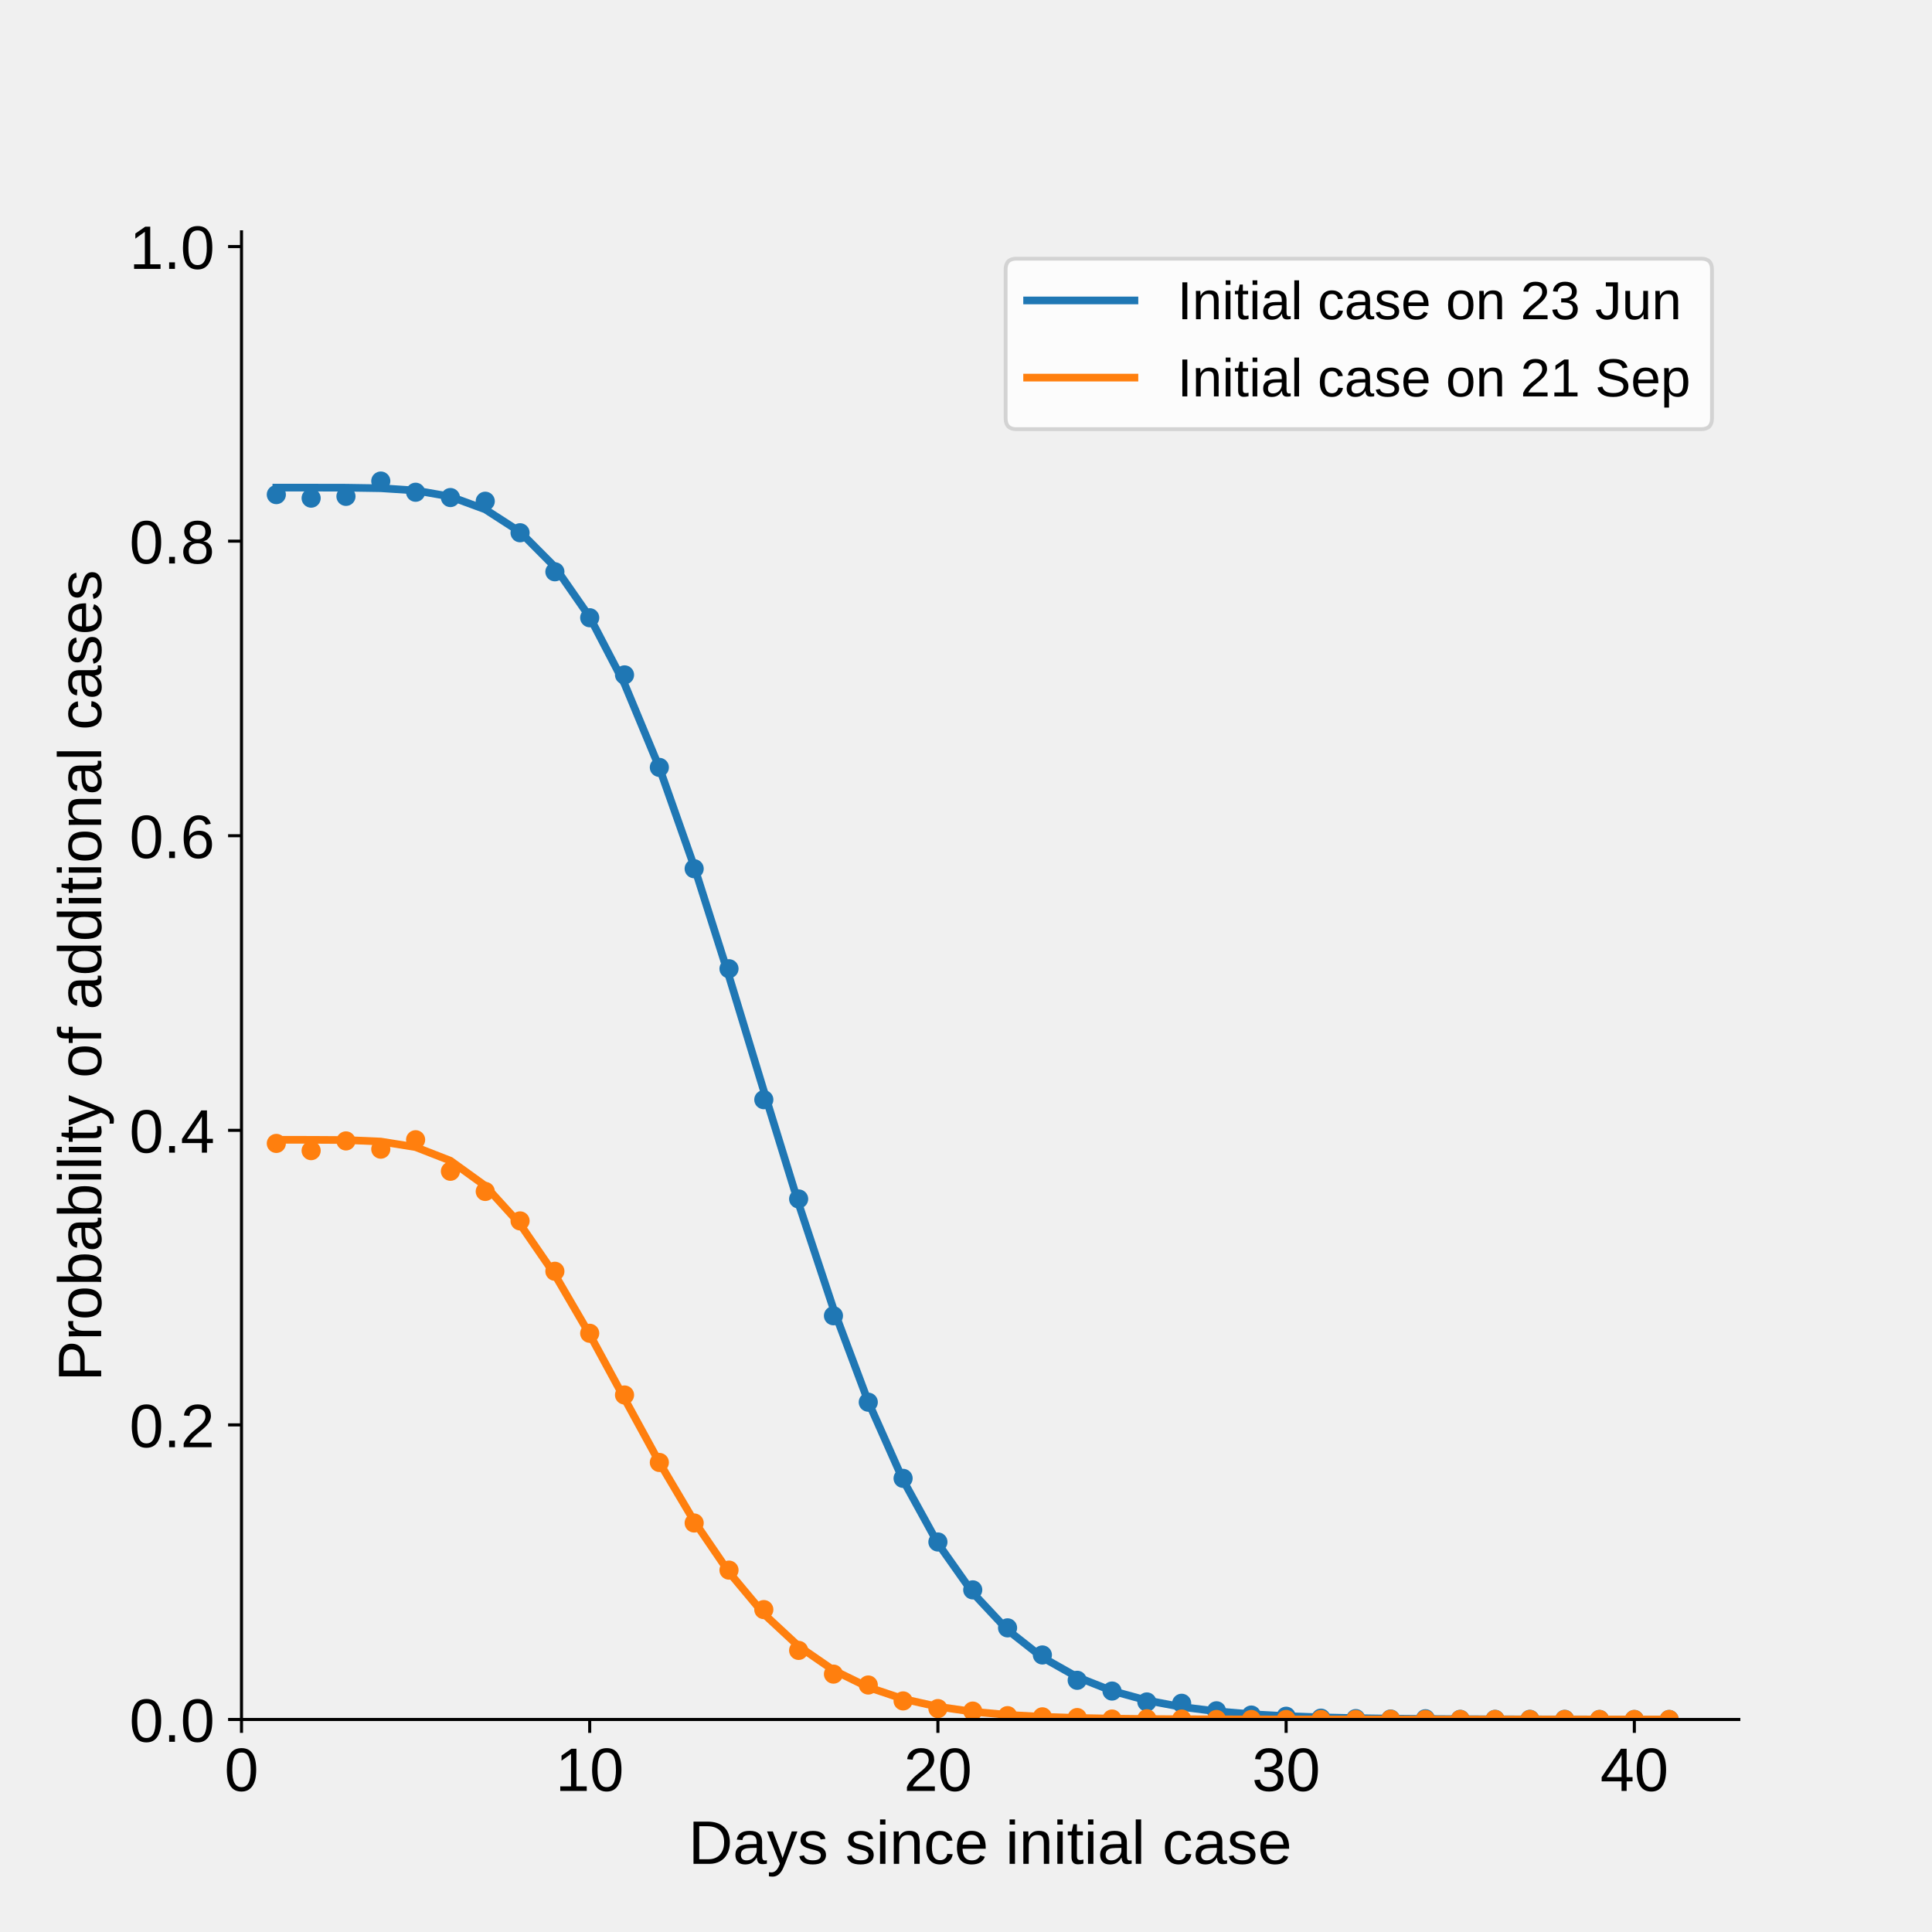
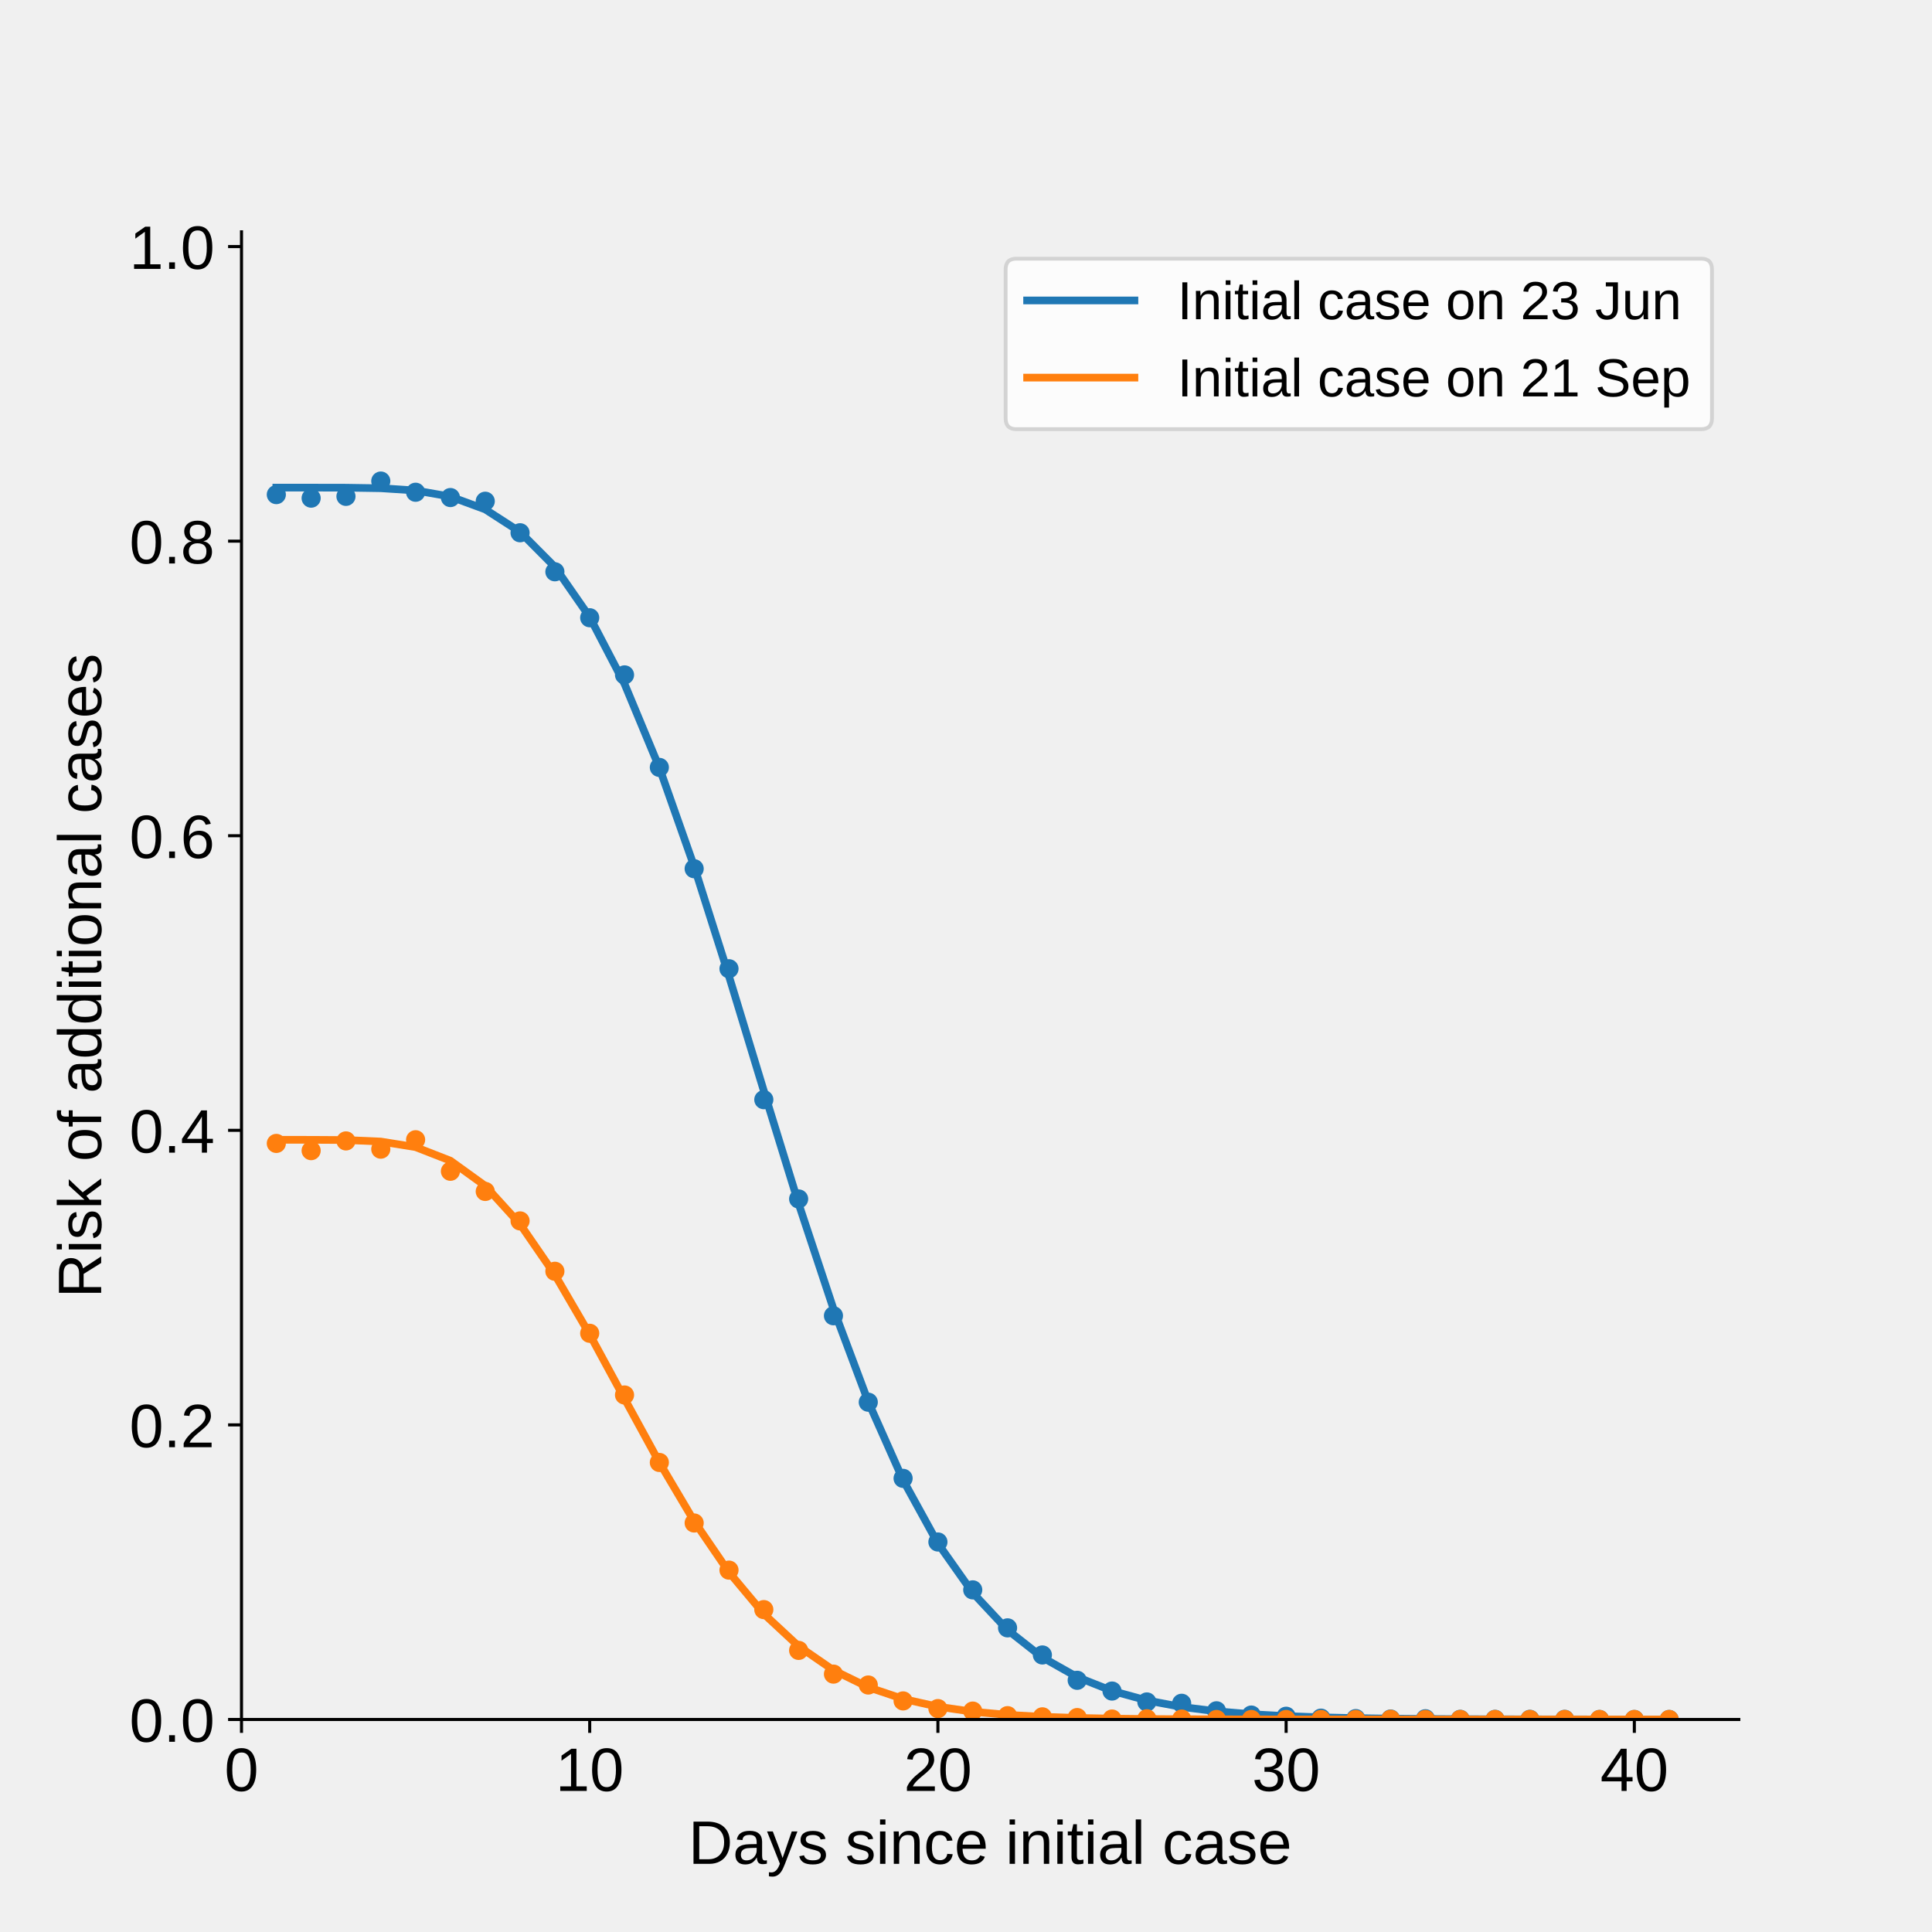
<svg xmlns="http://www.w3.org/2000/svg" xmlns:xlink="http://www.w3.org/1999/xlink" width="504pt" height="504pt" viewBox="0 0 504 504" version="1.1">
  <defs>
    <style type="text/css">*{stroke-linejoin: round; stroke-linecap: butt}</style>
  </defs>
  <g id="figure_1">
    <g id="patch_1">
      <path d="M 0 504  L 504 504  L 504 0  L 0 0  L 0 504  z " style="fill: none" />
    </g>
    <g id="axes_1">
      <g id="patch_2">
        <path d="M 63 448.56  L 453.6 448.56  L 453.6 60.48  L 63 60.48  L 63 448.56  z " style="fill: none" />
      </g>
      <g id="matplotlib.axis_1">
        <g id="xtick_1">
          <g id="line2d_1">
            <defs>
              <path id="mbda91700ef" d="M 0 0  L 0 3.5  " style="stroke: #000000; stroke-width: 0.8" />
            </defs>
            <g>
              <use xlink:href="#mbda91700ef" x="63" y="448.56" style="stroke: #000000; stroke-width: 0.8" />
            </g>
          </g>
          <g id="text_1">
            <text style="font-size: 16px; font-family: 'Arial', sans-serif; text-anchor: middle" x="63" y="467.208" transform="rotate(-0 63 467.2084)">0</text>
          </g>
        </g>
        <g id="xtick_2">
          <g id="line2d_2">
            <g>
              <use xlink:href="#mbda91700ef" x="153.837" y="448.56" style="stroke: #000000; stroke-width: 0.8" />
            </g>
          </g>
          <g id="text_2">
            <text style="font-size: 16px; font-family: 'Arial', sans-serif; text-anchor: middle" x="153.837" y="467.208" transform="rotate(-0 153.8372 467.2084)">10</text>
          </g>
        </g>
        <g id="xtick_3">
          <g id="line2d_3">
            <g>
              <use xlink:href="#mbda91700ef" x="244.674" y="448.56" style="stroke: #000000; stroke-width: 0.8" />
            </g>
          </g>
          <g id="text_3">
            <text style="font-size: 16px; font-family: 'Arial', sans-serif; text-anchor: middle" x="244.674" y="467.208" transform="rotate(-0 244.6744 467.2084)">20</text>
          </g>
        </g>
        <g id="xtick_4">
          <g id="line2d_4">
            <g>
              <use xlink:href="#mbda91700ef" x="335.512" y="448.56" style="stroke: #000000; stroke-width: 0.8" />
            </g>
          </g>
          <g id="text_4">
            <text style="font-size: 16px; font-family: 'Arial', sans-serif; text-anchor: middle" x="335.512" y="467.208" transform="rotate(-0 335.5116 467.2084)">30</text>
          </g>
        </g>
        <g id="xtick_5">
          <g id="line2d_5">
            <g>
              <use xlink:href="#mbda91700ef" x="426.349" y="448.56" style="stroke: #000000; stroke-width: 0.8" />
            </g>
          </g>
          <g id="text_5">
            <text style="font-size: 16px; font-family: 'Arial', sans-serif; text-anchor: middle" x="426.349" y="467.208" transform="rotate(-0 426.3488 467.2084)">40</text>
          </g>
        </g>
        <g id="text_6">
          <text style="font-size: 16px; font-family: 'Arial', sans-serif; text-anchor: middle" x="258.3" y="486.224" transform="rotate(-0 258.3 486.2241)">Days since initial case</text>
        </g>
      </g>
      <g id="matplotlib.axis_2">
        <g id="ytick_1">
          <g id="line2d_6">
            <defs>
              <path id="m8e0e70f1f7" d="M 0 0  L -3.5 0  " style="stroke: #000000; stroke-width: 0.8" />
            </defs>
            <g>
              <use xlink:href="#m8e0e70f1f7" x="63" y="448.56" style="stroke: #000000; stroke-width: 0.8" />
            </g>
          </g>
          <g id="text_7">
            <text style="font-size: 16px; font-family: 'Arial', sans-serif; text-anchor: end" x="56" y="454.384" transform="rotate(-0 56 454.3842)">0.0</text>
          </g>
        </g>
        <g id="ytick_2">
          <g id="line2d_7">
            <g>
              <use xlink:href="#m8e0e70f1f7" x="63" y="371.712" style="stroke: #000000; stroke-width: 0.8" />
            </g>
          </g>
          <g id="text_8">
            <text style="font-size: 16px; font-family: 'Arial', sans-serif; text-anchor: end" x="56" y="377.537" transform="rotate(-0 56 377.5367)">0.2</text>
          </g>
        </g>
        <g id="ytick_3">
          <g id="line2d_8">
            <g>
              <use xlink:href="#m8e0e70f1f7" x="63" y="294.865" style="stroke: #000000; stroke-width: 0.8" />
            </g>
          </g>
          <g id="text_9">
            <text style="font-size: 16px; font-family: 'Arial', sans-serif; text-anchor: end" x="56" y="300.689" transform="rotate(-0 56 300.6892)">0.4</text>
          </g>
        </g>
        <g id="ytick_4">
          <g id="line2d_9">
            <g>
              <use xlink:href="#m8e0e70f1f7" x="63" y="218.017" style="stroke: #000000; stroke-width: 0.8" />
            </g>
          </g>
          <g id="text_10">
            <text style="font-size: 16px; font-family: 'Arial', sans-serif; text-anchor: end" x="56" y="223.842" transform="rotate(-0 56 223.8416)">0.6</text>
          </g>
        </g>
        <g id="ytick_5">
          <g id="line2d_10">
            <g>
              <use xlink:href="#m8e0e70f1f7" x="63" y="141.17" style="stroke: #000000; stroke-width: 0.8" />
            </g>
          </g>
          <g id="text_11">
            <text style="font-size: 16px; font-family: 'Arial', sans-serif; text-anchor: end" x="56" y="146.994" transform="rotate(-0 56 146.9941)">0.8</text>
          </g>
        </g>
        <g id="ytick_6">
          <g id="line2d_11">
            <g>
              <use xlink:href="#m8e0e70f1f7" x="63" y="64.322" style="stroke: #000000; stroke-width: 0.8" />
            </g>
          </g>
          <g id="text_12">
            <text style="font-size: 16px; font-family: 'Arial', sans-serif; text-anchor: end" x="56" y="70.147" transform="rotate(-0 56 70.1466)">1.0</text>
          </g>
        </g>
        <g id="text_13">
-           <text style="font-size: 16px; font-family: 'Arial', sans-serif; text-anchor: middle" x="26.392" y="254.52" transform="rotate(-90 26.3925 254.52)">Probability of additional cases</text>
+           <text style="font-size: 16px; font-family: 'Arial', sans-serif; text-anchor: middle" x="26.392" y="254.52" transform="rotate(-90 26.3925 254.52)">Risk of additional cases</text>
        </g>
      </g>
      <g id="line2d_12">
        <path d="M 72.084 127.204  L 81.167 127.205  L 90.251 127.222  L 99.335 127.365  L 108.419 127.951  L 117.502 129.547  L 126.586 132.888  L 135.67 138.753  L 144.753 147.894  L 153.837 160.967  L 162.921 178.411  L 172.005 200.268  L 181.088 226.042  L 190.172 254.661  L 199.256 284.566  L 208.34 314.015  L 217.423 341.439  L 226.507 365.677  L 235.591 386.111  L 244.674 402.631  L 253.758 415.501  L 262.842 425.218  L 271.926 432.364  L 281.009 437.491  L 290.093 441.098  L 299.177 443.591  L 308.26 445.288  L 317.344 446.427  L 326.428 447.183  L 335.512 447.678  L 344.595 447.999  L 353.679 448.206  L 362.763 448.338  L 371.847 448.422  L 380.93 448.474  L 390.014 448.507  L 399.098 448.528  L 408.181 448.54  L 417.265 448.548  L 426.349 448.553  L 435.433 448.56  " clip-path="url(#p00647776a3)" style="fill: none; stroke: #1f77b4; stroke-width: 2; stroke-linecap: square" />
      </g>
      <g id="line2d_13">
        <defs>
          <path id="m070a989ab7" d="M 0 2  C 0.53 2 1.039 1.789 1.414 1.414  C 1.789 1.039 2 0.53 2 0  C 2 -0.53 1.789 -1.039 1.414 -1.414  C 1.039 -1.789 0.53 -2 0 -2  C -0.53 -2 -1.039 -1.789 -1.414 -1.414  C -1.789 -1.039 -2 -0.53 -2 0  C -2 0.53 -1.789 1.039 -1.414 1.414  C -1.039 1.789 -0.53 2 0 2  z " style="stroke: #1f77b4" />
        </defs>
        <g clip-path="url(#p00647776a3)">
          <use xlink:href="#m070a989ab7" x="72.084" y="129.028" style="fill: #1f77b4; stroke: #1f77b4" />
          <use xlink:href="#m070a989ab7" x="81.167" y="129.95" style="fill: #1f77b4; stroke: #1f77b4" />
          <use xlink:href="#m070a989ab7" x="90.251" y="129.489" style="fill: #1f77b4; stroke: #1f77b4" />
          <use xlink:href="#m070a989ab7" x="99.335" y="125.493" style="fill: #1f77b4; stroke: #1f77b4" />
          <use xlink:href="#m070a989ab7" x="108.419" y="128.413" style="fill: #1f77b4; stroke: #1f77b4" />
          <use xlink:href="#m070a989ab7" x="117.502" y="129.796" style="fill: #1f77b4; stroke: #1f77b4" />
          <use xlink:href="#m070a989ab7" x="126.586" y="130.757" style="fill: #1f77b4; stroke: #1f77b4" />
          <use xlink:href="#m070a989ab7" x="135.67" y="138.98" style="fill: #1f77b4; stroke: #1f77b4" />
          <use xlink:href="#m070a989ab7" x="144.753" y="149.162" style="fill: #1f77b4; stroke: #1f77b4" />
          <use xlink:href="#m070a989ab7" x="153.837" y="161.15" style="fill: #1f77b4; stroke: #1f77b4" />
          <use xlink:href="#m070a989ab7" x="162.921" y="176.059" style="fill: #1f77b4; stroke: #1f77b4" />
          <use xlink:href="#m070a989ab7" x="172.005" y="200.189" style="fill: #1f77b4; stroke: #1f77b4" />
          <use xlink:href="#m070a989ab7" x="181.088" y="226.624" style="fill: #1f77b4; stroke: #1f77b4" />
          <use xlink:href="#m070a989ab7" x="190.172" y="252.714" style="fill: #1f77b4; stroke: #1f77b4" />
          <use xlink:href="#m070a989ab7" x="199.256" y="286.873" style="fill: #1f77b4; stroke: #1f77b4" />
          <use xlink:href="#m070a989ab7" x="208.34" y="312.77" style="fill: #1f77b4; stroke: #1f77b4" />
          <use xlink:href="#m070a989ab7" x="217.423" y="343.24" style="fill: #1f77b4; stroke: #1f77b4" />
          <use xlink:href="#m070a989ab7" x="226.507" y="365.795" style="fill: #1f77b4; stroke: #1f77b4" />
          <use xlink:href="#m070a989ab7" x="235.591" y="385.66" style="fill: #1f77b4; stroke: #1f77b4" />
          <use xlink:href="#m070a989ab7" x="244.674" y="402.259" style="fill: #1f77b4; stroke: #1f77b4" />
          <use xlink:href="#m070a989ab7" x="253.758" y="414.747" style="fill: #1f77b4; stroke: #1f77b4" />
          <use xlink:href="#m070a989ab7" x="262.842" y="424.66" style="fill: #1f77b4; stroke: #1f77b4" />
          <use xlink:href="#m070a989ab7" x="271.926" y="431.73" style="fill: #1f77b4; stroke: #1f77b4" />
          <use xlink:href="#m070a989ab7" x="281.009" y="438.339" style="fill: #1f77b4; stroke: #1f77b4" />
          <use xlink:href="#m070a989ab7" x="290.093" y="441.144" style="fill: #1f77b4; stroke: #1f77b4" />
          <use xlink:href="#m070a989ab7" x="299.177" y="443.988" style="fill: #1f77b4; stroke: #1f77b4" />
          <use xlink:href="#m070a989ab7" x="308.26" y="444.333" style="fill: #1f77b4; stroke: #1f77b4" />
          <use xlink:href="#m070a989ab7" x="317.344" y="446.293" style="fill: #1f77b4; stroke: #1f77b4" />
          <use xlink:href="#m070a989ab7" x="326.428" y="447.407" style="fill: #1f77b4; stroke: #1f77b4" />
          <use xlink:href="#m070a989ab7" x="335.512" y="447.715" style="fill: #1f77b4; stroke: #1f77b4" />
          <use xlink:href="#m070a989ab7" x="344.595" y="448.214" style="fill: #1f77b4; stroke: #1f77b4" />
          <use xlink:href="#m070a989ab7" x="353.679" y="448.329" style="fill: #1f77b4; stroke: #1f77b4" />
          <use xlink:href="#m070a989ab7" x="362.763" y="448.445" style="fill: #1f77b4; stroke: #1f77b4" />
          <use xlink:href="#m070a989ab7" x="371.847" y="448.368" style="fill: #1f77b4; stroke: #1f77b4" />
          <use xlink:href="#m070a989ab7" x="380.93" y="448.522" style="fill: #1f77b4; stroke: #1f77b4" />
          <use xlink:href="#m070a989ab7" x="390.014" y="448.522" style="fill: #1f77b4; stroke: #1f77b4" />
          <use xlink:href="#m070a989ab7" x="399.098" y="448.522" style="fill: #1f77b4; stroke: #1f77b4" />
          <use xlink:href="#m070a989ab7" x="408.181" y="448.522" style="fill: #1f77b4; stroke: #1f77b4" />
          <use xlink:href="#m070a989ab7" x="417.265" y="448.56" style="fill: #1f77b4; stroke: #1f77b4" />
          <use xlink:href="#m070a989ab7" x="426.349" y="448.56" style="fill: #1f77b4; stroke: #1f77b4" />
          <use xlink:href="#m070a989ab7" x="435.433" y="448.56" style="fill: #1f77b4; stroke: #1f77b4" />
        </g>
      </g>
      <g id="line2d_14">
        <path d="M 72.084 297.343  L 81.167 297.346  L 90.251 297.4  L 99.335 297.794  L 108.419 299.25  L 117.502 302.794  L 126.586 309.347  L 135.67 319.335  L 144.753 332.531  L 153.837 348.119  L 162.921 364.867  L 172.005 381.496  L 181.088 396.837  L 190.172 410.138  L 199.256 421.011  L 208.34 429.45  L 217.423 435.703  L 226.507 440.15  L 235.591 443.201  L 244.674 445.225  L 253.758 446.531  L 262.842 447.352  L 271.926 447.855  L 281.009 448.157  L 290.093 448.333  L 299.177 448.435  L 308.26 448.492  L 317.344 448.524  L 326.428 448.541  L 335.512 448.55  L 344.595 448.555  L 353.679 448.558  L 362.763 448.559  L 371.847 448.559  L 380.93 448.56  L 390.014 448.56  L 399.098 448.56  L 408.181 448.56  L 417.265 448.56  L 426.349 448.56  L 435.433 448.56  " clip-path="url(#p00647776a3)" style="fill: none; stroke: #ff7f0e; stroke-width: 2; stroke-linecap: square" />
      </g>
      <g id="line2d_15">
        <defs>
          <path id="mbebeaccaa5" d="M 0 2  C 0.53 2 1.039 1.789 1.414 1.414  C 1.789 1.039 2 0.53 2 0  C 2 -0.53 1.789 -1.039 1.414 -1.414  C 1.039 -1.789 0.53 -2 0 -2  C -0.53 -2 -1.039 -1.789 -1.414 -1.414  C -1.789 -1.039 -2 -0.53 -2 0  C -2 0.53 -1.789 1.039 -1.414 1.414  C -1.039 1.789 -0.53 2 0 2  z " style="stroke: #ff7f0e" />
        </defs>
        <g clip-path="url(#p00647776a3)">
          <use xlink:href="#mbebeaccaa5" x="72.084" y="298.285" style="fill: #ff7f0e; stroke: #ff7f0e" />
          <use xlink:href="#mbebeaccaa5" x="81.167" y="300.167" style="fill: #ff7f0e; stroke: #ff7f0e" />
          <use xlink:href="#mbebeaccaa5" x="90.251" y="297.631" style="fill: #ff7f0e; stroke: #ff7f0e" />
          <use xlink:href="#mbebeaccaa5" x="99.335" y="299.783" style="fill: #ff7f0e; stroke: #ff7f0e" />
          <use xlink:href="#mbebeaccaa5" x="108.419" y="297.324" style="fill: #ff7f0e; stroke: #ff7f0e" />
          <use xlink:href="#mbebeaccaa5" x="117.502" y="305.547" style="fill: #ff7f0e; stroke: #ff7f0e" />
          <use xlink:href="#mbebeaccaa5" x="126.586" y="310.811" style="fill: #ff7f0e; stroke: #ff7f0e" />
          <use xlink:href="#mbebeaccaa5" x="135.67" y="318.496" style="fill: #ff7f0e; stroke: #ff7f0e" />
          <use xlink:href="#mbebeaccaa5" x="144.753" y="331.636" style="fill: #ff7f0e; stroke: #ff7f0e" />
          <use xlink:href="#mbebeaccaa5" x="153.837" y="347.813" style="fill: #ff7f0e; stroke: #ff7f0e" />
          <use xlink:href="#mbebeaccaa5" x="162.921" y="363.912" style="fill: #ff7f0e; stroke: #ff7f0e" />
          <use xlink:href="#mbebeaccaa5" x="172.005" y="381.511" style="fill: #ff7f0e; stroke: #ff7f0e" />
          <use xlink:href="#mbebeaccaa5" x="181.088" y="397.303" style="fill: #ff7f0e; stroke: #ff7f0e" />
          <use xlink:href="#mbebeaccaa5" x="190.172" y="409.598" style="fill: #ff7f0e; stroke: #ff7f0e" />
          <use xlink:href="#mbebeaccaa5" x="199.256" y="419.896" style="fill: #ff7f0e; stroke: #ff7f0e" />
          <use xlink:href="#mbebeaccaa5" x="208.34" y="430.539" style="fill: #ff7f0e; stroke: #ff7f0e" />
          <use xlink:href="#mbebeaccaa5" x="217.423" y="436.725" style="fill: #ff7f0e; stroke: #ff7f0e" />
          <use xlink:href="#mbebeaccaa5" x="226.507" y="439.569" style="fill: #ff7f0e; stroke: #ff7f0e" />
          <use xlink:href="#mbebeaccaa5" x="235.591" y="443.719" style="fill: #ff7f0e; stroke: #ff7f0e" />
          <use xlink:href="#mbebeaccaa5" x="244.674" y="445.717" style="fill: #ff7f0e; stroke: #ff7f0e" />
          <use xlink:href="#mbebeaccaa5" x="253.758" y="446.37" style="fill: #ff7f0e; stroke: #ff7f0e" />
          <use xlink:href="#mbebeaccaa5" x="262.842" y="447.561" style="fill: #ff7f0e; stroke: #ff7f0e" />
          <use xlink:href="#mbebeaccaa5" x="271.926" y="447.868" style="fill: #ff7f0e; stroke: #ff7f0e" />
          <use xlink:href="#mbebeaccaa5" x="281.009" y="448.06" style="fill: #ff7f0e; stroke: #ff7f0e" />
          <use xlink:href="#mbebeaccaa5" x="290.093" y="448.445" style="fill: #ff7f0e; stroke: #ff7f0e" />
          <use xlink:href="#mbebeaccaa5" x="299.177" y="448.368" style="fill: #ff7f0e; stroke: #ff7f0e" />
          <use xlink:href="#mbebeaccaa5" x="308.26" y="448.445" style="fill: #ff7f0e; stroke: #ff7f0e" />
          <use xlink:href="#mbebeaccaa5" x="317.344" y="448.56" style="fill: #ff7f0e; stroke: #ff7f0e" />
          <use xlink:href="#mbebeaccaa5" x="326.428" y="448.56" style="fill: #ff7f0e; stroke: #ff7f0e" />
          <use xlink:href="#mbebeaccaa5" x="335.512" y="448.56" style="fill: #ff7f0e; stroke: #ff7f0e" />
          <use xlink:href="#mbebeaccaa5" x="344.595" y="448.56" style="fill: #ff7f0e; stroke: #ff7f0e" />
          <use xlink:href="#mbebeaccaa5" x="353.679" y="448.56" style="fill: #ff7f0e; stroke: #ff7f0e" />
          <use xlink:href="#mbebeaccaa5" x="362.763" y="448.522" style="fill: #ff7f0e; stroke: #ff7f0e" />
          <use xlink:href="#mbebeaccaa5" x="371.847" y="448.56" style="fill: #ff7f0e; stroke: #ff7f0e" />
          <use xlink:href="#mbebeaccaa5" x="380.93" y="448.56" style="fill: #ff7f0e; stroke: #ff7f0e" />
          <use xlink:href="#mbebeaccaa5" x="390.014" y="448.56" style="fill: #ff7f0e; stroke: #ff7f0e" />
          <use xlink:href="#mbebeaccaa5" x="399.098" y="448.56" style="fill: #ff7f0e; stroke: #ff7f0e" />
          <use xlink:href="#mbebeaccaa5" x="408.181" y="448.56" style="fill: #ff7f0e; stroke: #ff7f0e" />
          <use xlink:href="#mbebeaccaa5" x="417.265" y="448.56" style="fill: #ff7f0e; stroke: #ff7f0e" />
          <use xlink:href="#mbebeaccaa5" x="426.349" y="448.56" style="fill: #ff7f0e; stroke: #ff7f0e" />
          <use xlink:href="#mbebeaccaa5" x="435.433" y="448.56" style="fill: #ff7f0e; stroke: #ff7f0e" />
        </g>
      </g>
      <g id="patch_3">
        <path d="M 63 448.56  L 63 60.48  " style="fill: none; stroke: #000000; stroke-width: 0.8; stroke-linejoin: miter; stroke-linecap: square" />
      </g>
      <g id="patch_4">
        <path d="M 63 448.56  L 453.6 448.56  " style="fill: none; stroke: #000000; stroke-width: 0.8; stroke-linejoin: miter; stroke-linecap: square" />
      </g>
      <g id="legend_1">
        <g id="patch_5">
          <path d="M 265.14 111.957  L 443.8 111.957  Q 446.6 111.957 446.6 109.157  L 446.6 70.28  Q 446.6 67.48 443.8 67.48  L 265.14 67.48  Q 262.34 67.48 262.34 70.28  L 262.34 109.157  Q 262.34 111.957 265.14 111.957  z " style="fill: #ffffff; opacity: 0.8; stroke: #cccccc; stroke-linejoin: miter" />
        </g>
        <g id="line2d_16">
          <path d="M 267.94 78.372  L 281.94 78.372  L 295.94 78.372  " style="fill: none; stroke: #1f77b4; stroke-width: 2; stroke-linecap: square" />
        </g>
        <g id="text_14">
          <text style="font-size: 14px; font-family: 'Arial', sans-serif; text-anchor: start" x="307.14" y="83.272" transform="rotate(-0 307.1403 83.27238)">Initial case on 23 Jun</text>
        </g>
        <g id="line2d_17">
          <path d="M 267.94 98.511  L 281.94 98.511  L 295.94 98.511  " style="fill: none; stroke: #ff7f0e; stroke-width: 2; stroke-linecap: square" />
        </g>
        <g id="text_15">
          <text style="font-size: 14px; font-family: 'Arial', sans-serif; text-anchor: start" x="307.14" y="103.411" transform="rotate(-0 307.1403 103.4111)">Initial case on 21 Sep</text>
        </g>
      </g>
    </g>
  </g>
  <defs>
    <clipPath id="p00647776a3">
      <rect x="63" y="60.48" width="390.6" height="388.08" />
    </clipPath>
  </defs>
</svg>
